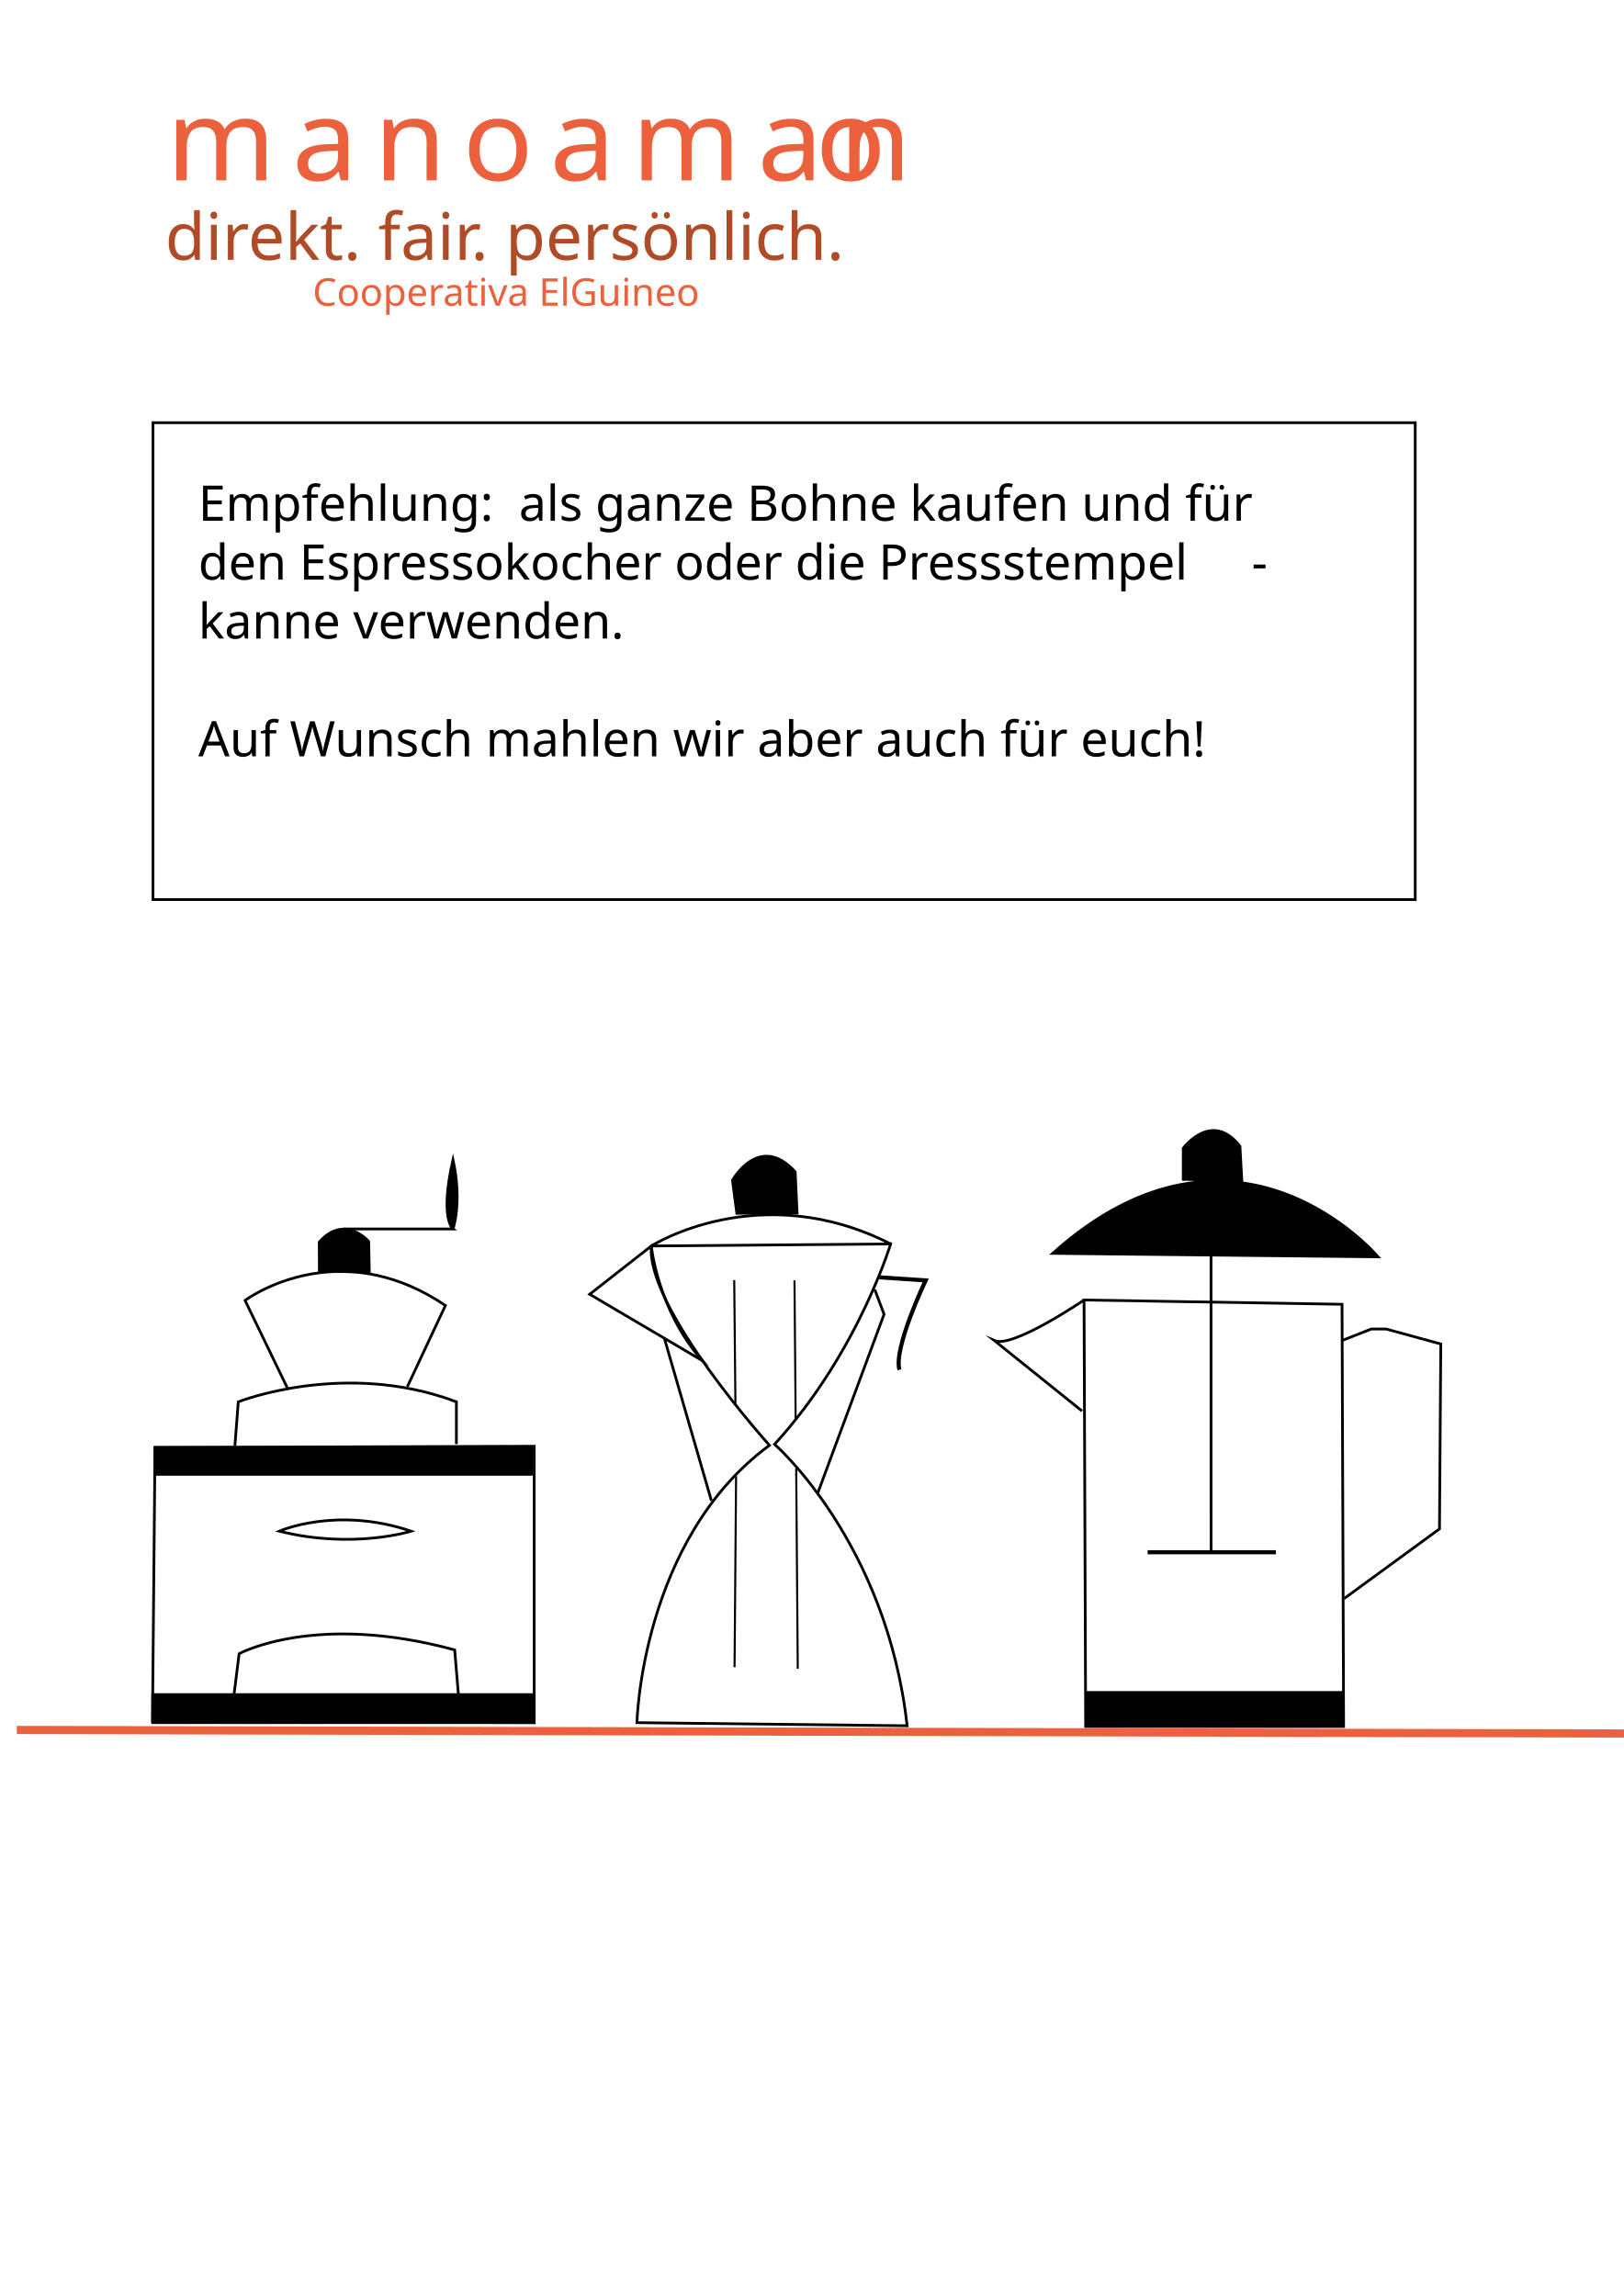
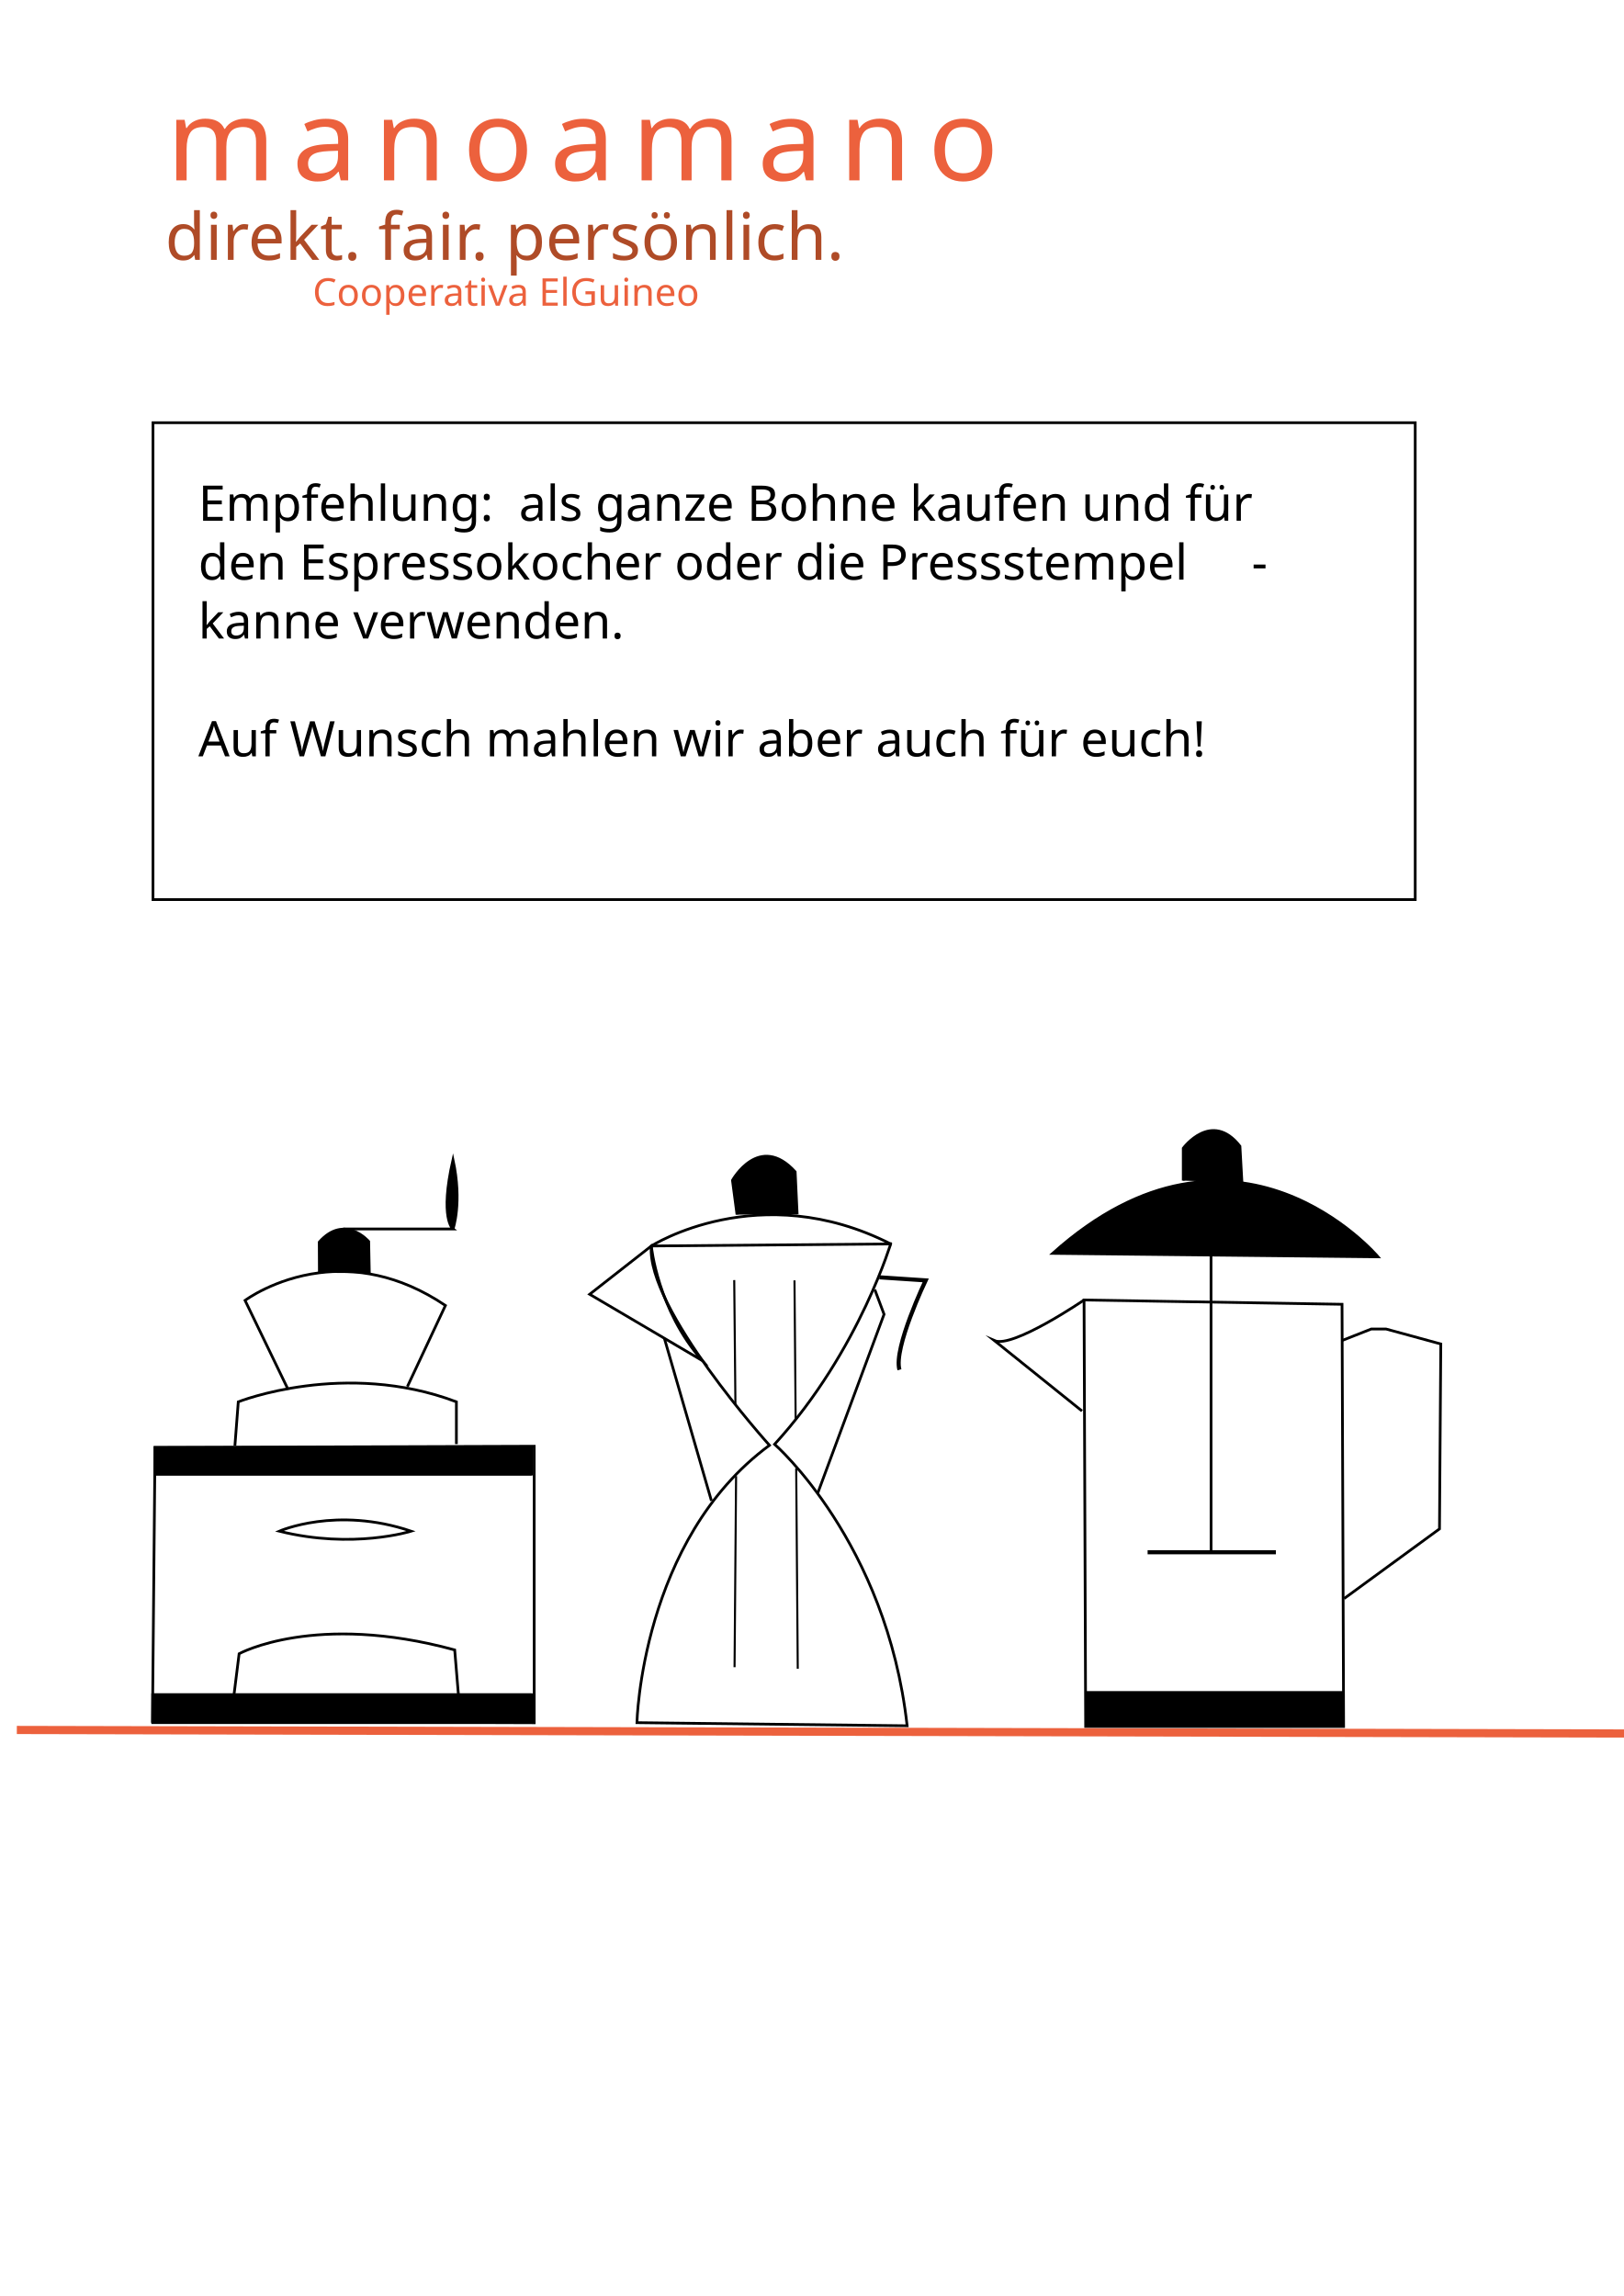
<svg xmlns="http://www.w3.org/2000/svg" version="1.1" id="Ebene_1" x="0px" y="0px" viewBox="0 0 595.28 841.89" style="enable-background:new 0 0 595.28 841.89;" xml:space="preserve">
  <style type="text/css">
	.st0{fill:#EC613D;}
	.st1{font-family:'GoodPro-Light';}
	.st2{font-size:41.436px;}
	.st3{letter-spacing:5.8;}
	.st4{fill:none;}
	.st5{fill:#AF4B27;}
	.st6{font-family:'Poppins-Medium';}
	.st7{font-size:24px;}
	.st8{font-size:14px;}
	.st9{opacity:0.5;fill:#AF4B27;stroke:#AF4B27;stroke-miterlimit:10;}
	.st10{opacity:0.5;fill:#EC613D;stroke:#AF4B27;stroke-miterlimit:10;}
	.st11{fill:none;stroke:#000000;stroke-miterlimit:10;}
	.st12{stroke:#000000;stroke-miterlimit:10;}
	.st13{fill:none;stroke:#000000;stroke-width:1.5;stroke-miterlimit:10;}
	.st14{fill:none;stroke:#AF4B27;stroke-miterlimit:10;}
	.st15{stroke:#000000;stroke-width:1.5;stroke-miterlimit:10;}
	.st16{fill:none;stroke:#EC613D;stroke-width:2;stroke-miterlimit:10;}
	.st17{fill:none;stroke:#000000;stroke-width:4;stroke-miterlimit:10;}
	.st18{fill:none;stroke:#000000;stroke-width:3;stroke-miterlimit:10;}
	.st19{fill:none;stroke:#000000;stroke-width:0.75;stroke-miterlimit:10;}
	.st20{font-size:18px;}
	.st21{fill:none;stroke:#EC613D;stroke-width:3;stroke-miterlimit:10;}
</style>
  <text transform="matrix(1.0344 0 0 1 60.9993 66.1365)">
-     <tspan x="0" y="0" class="st0 st1 st2 st3">manoaman</tspan>
-     <tspan x="230.01" y="0" class="st0 st1 st2">o</tspan>
+     <tspan x="0" y="0" class="st0 st1 st2 st3">manoamano</tspan>
  </text>
  <rect x="56.48" y="77.52" class="st4" width="268.92" height="54.65" />
  <text transform="matrix(1 0 0 1 60.5393 95.2832)">
    <tspan x="0" y="0" class="st5 st6 st7">direkt. fair. persönlich.</tspan>
    <tspan x="54.08" y="16.8" class="st0 st6 st8">Cooperativa ElGuineo</tspan>
  </text>
  <rect x="56.09" y="155" class="st11" width="462.75" height="174.86" />
  <g>
    <polygon class="st11" points="55.9,631.18 195.84,631.65 195.84,530.3 56.83,530.76 55.99,621.42  " />
    <line class="st11" x1="194.91" y1="621.42" x2="55.99" y2="621.42" />
    <line class="st11" x1="56.83" y1="540.53" x2="194.91" y2="540.53" />
    <path class="st11" d="M85.81,621.26l1.86-14.88c0,0,27.89-15.34,79.03-1.39l1.39,16.74" />
    <path class="st11" d="M102.39,561.45c0,0,20.92-9.3,48.35,0C150.74,561.45,129.35,568.19,102.39,561.45z" />
    <path class="st11" d="M86.12,530.14l1.24-16.12c0,0,39.05-15.5,79.96,0v15.5" />
    <path class="st11" d="M105.49,509.22l-15.65-32.39c0,0,10.71-8.03,27.25-10.13c12.7-1.61,28.84,0.28,46.21,11.99l-13.95,29.75" />
    <path class="st12" d="M135.4,466.84l-0.23-11.62c0,0-8.83-10.31-18.13,0.23l0.05,11.26" />
    <path class="st12" d="M166.08,450.64c0,0,3.41-9.61,0-25.41C161.12,446.92,166.08,450.64,166.08,450.64h-40.29H166.08z" />
    <rect x="56.83" y="530.76" class="st12" width="138.08" height="9.76" />
    <rect x="55.99" y="621.42" class="st12" width="139.85" height="10.23" />
  </g>
  <g>
    <path class="st11" d="M233.51,631.66c0,0,1.51-67.05,48.59-101.71c0,0-45.2-50.1-43.32-73.08c0,0,39.55-25.24,87.77-0.75   c0.76-2.8-10.92,38.8-42.57,73.46c0,0,41.06,35.79,48.59,103.22L233.51,631.66z" />
    <path class="st11" d="M216.18,474.58l22.6-17.7c0,0,2.26,23.36,18.65,42l-13.87-8.17L216.18,474.58z" />
    <line class="st11" x1="260.82" y1="550.3" x2="243.56" y2="490.7" />
    <line class="st19" x1="269.86" y1="541.25" x2="269.3" y2="611.32" />
    <line class="st19" x1="291.9" y1="538.43" x2="292.47" y2="611.89" />
    <line class="st19" x1="291.27" y1="469.49" x2="291.7" y2="520.63" />
    <line class="st19" x1="269.18" y1="469.38" x2="269.62" y2="515.07" />
    <path class="st12" d="M270.2,445.38l-1.67-12.59c0,0,9.83-17.62,22.99-3.11l0.73,15.57" />
    <line class="st11" x1="238.79" y1="456.87" x2="326.56" y2="456.12" />
    <polyline class="st11" points="299.81,547.47 324.11,481.92 320.72,472.88  " />
    <path class="st13" d="M322.41,468.36l16.95,1.13c0,0-11.87,24.86-9.61,32.77" />
  </g>
  <polygon class="st11" points="398.02,633.08 492.59,633.08 492.06,491.52 492.01,478.25 397.43,476.68 " />
  <polyline class="st11" points="492.06,491.52 502.72,487.32 508.15,487.32 528.22,492.8 527.74,560.61 492.8,586.14 " />
  <path class="st11" d="M397.43,476.68c0,0-26.15,17.85-32.88,14.88l32.13,25.82" />
  <line class="st11" x1="443.98" y1="459.58" x2="444" y2="569.45" />
  <path class="st12" d="M385.93,459.58l119.3,1.28C505.23,460.86,453.27,399.25,385.93,459.58z" />
  <path class="st12" d="M433.8,432.9v-11.87c0,0,10.39-14.1,20.78-0.74l0.74,13.36" />
  <rect x="398.18" y="620.09" width="94.41" height="12.99" />
  <path class="st13" d="M420.73,569.17c7.24,0,47.03,0,47.03,0" />
  <rect x="72.7" y="177.62" class="st4" width="426.62" height="119.71" />
  <text transform="matrix(1 0 0 1 72.7058 190.9393)">
    <tspan x="0" y="0" class="st6 st20">Empfehlung:  als ganze Bohne kaufen und für </tspan>
    <tspan x="0" y="21.6" class="st6 st20">den Espressokocher oder die Pressstempel</tspan>
    <tspan x="386.17" y="21.6" class="st6 st20">-</tspan>
    <tspan x="0" y="43.2" class="st6 st20">kanne verwenden.</tspan>
    <tspan x="0" y="86.4" class="st6 st20">Auf Wunsch mahlen wir aber auch für euch!</tspan>
  </text>
  <line class="st21" x1="6.17" y1="634.34" x2="599.52" y2="635.64" />
</svg>
